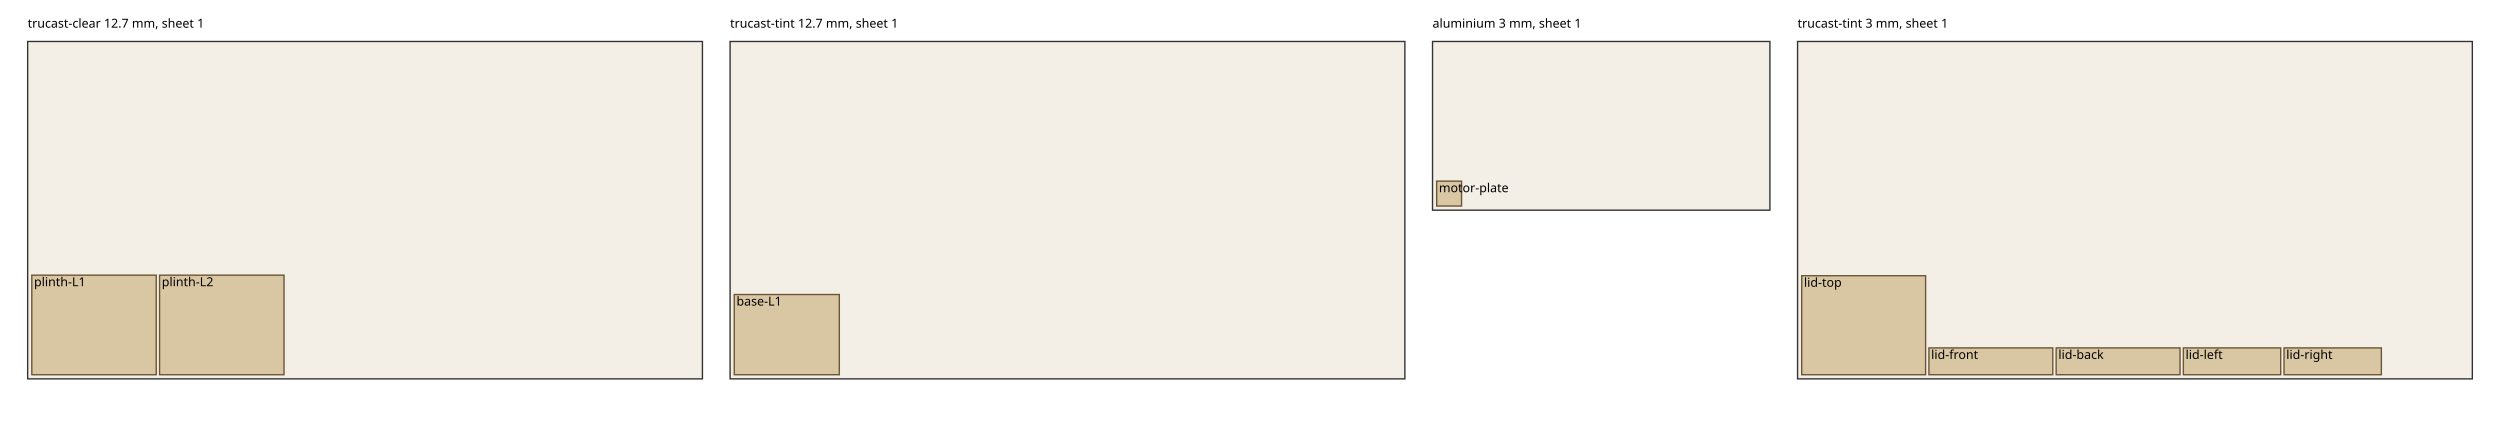
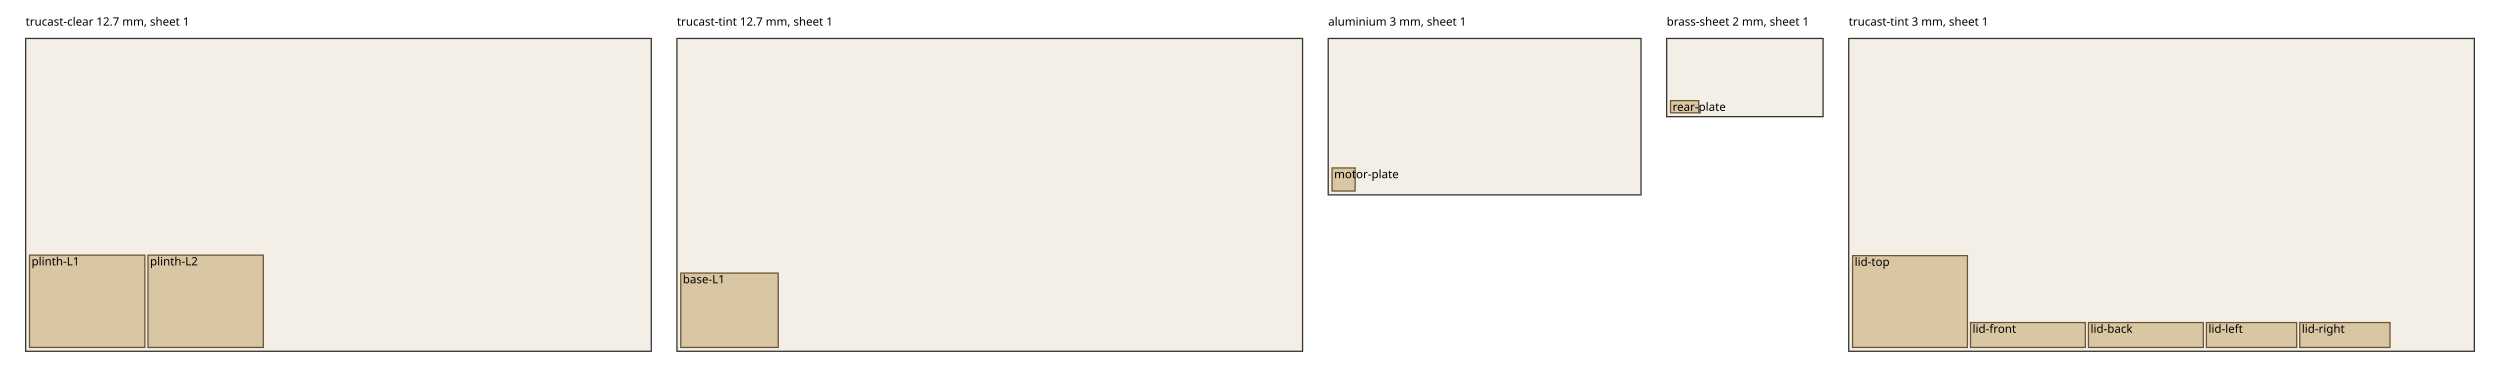
- <svg xmlns="http://www.w3.org/2000/svg" width="1808" height="304" font-family="sans-serif" font-size="9">
+ <svg xmlns="http://www.w3.org/2000/svg" width="1950" height="304" font-family="sans-serif" font-size="9">
  <rect x="20.0" y="30" width="488.0" height="244.0" fill="#f4efe6" stroke="#333" />
  <text x="20.0" y="20">trucast-clear 12.7 mm, sheet 1</text>
  <rect x="23.0" y="199.0" width="90.0" height="72.0" fill="#d9c7a3" stroke="#6b5532" />
  <text x="24.6" y="207.0">plinth-L1</text>
  <rect x="115.4" y="199.0" width="90.0" height="72.0" fill="#d9c7a3" stroke="#6b5532" />
  <text x="117.0" y="207.0">plinth-L2</text>
  <rect x="528.0" y="30" width="488.0" height="244.0" fill="#f4efe6" stroke="#333" />
  <text x="528.0" y="20">trucast-tint 12.7 mm, sheet 1</text>
  <rect x="531.0" y="213.0" width="76.0" height="58.0" fill="#d9c7a3" stroke="#6b5532" />
  <text x="532.6" y="221.0">base-L1</text>
  <rect x="1036.0" y="30" width="244.0" height="122.0" fill="#f4efe6" stroke="#333" />
  <text x="1036.0" y="20">aluminium 3 mm, sheet 1</text>
  <rect x="1039.0" y="131.0" width="18.0" height="18.0" fill="#d9c7a3" stroke="#6b5532" />
  <text x="1040.6" y="139.0">motor-plate</text>
-   <rect x="1300.0" y="30" width="488.0" height="244.0" fill="#f4efe6" stroke="#333" />
-   <text x="1300.0" y="20">trucast-tint 3 mm, sheet 1</text>
-   <rect x="1303.0" y="199.4" width="89.6" height="71.6" fill="#d9c7a3" stroke="#6b5532" />
-   <text x="1304.6" y="207.4">lid-top</text>
-   <rect x="1395.0" y="251.6" width="89.6" height="19.4" fill="#d9c7a3" stroke="#6b5532" />
-   <text x="1396.6" y="259.6">lid-front</text>
-   <rect x="1487.0" y="251.6" width="89.6" height="19.4" fill="#d9c7a3" stroke="#6b5532" />
-   <text x="1488.6" y="259.6">lid-back</text>
-   <rect x="1579.0" y="251.6" width="70.4" height="19.4" fill="#d9c7a3" stroke="#6b5532" />
-   <text x="1580.6" y="259.6">lid-left</text>
-   <rect x="1651.8" y="251.6" width="70.4" height="19.4" fill="#d9c7a3" stroke="#6b5532" />
-   <text x="1653.4" y="259.6">lid-right</text>
+   <rect x="1300.0" y="30" width="122.0" height="61.0" fill="#f4efe6" stroke="#333" />
+   <text x="1300.0" y="20">brass-sheet 2 mm, sheet 1</text>
+   <rect x="1303.0" y="78.5" width="22.0" height="9.5" fill="#d9c7a3" stroke="#6b5532" />
+   <text x="1304.6" y="86.5">rear-plate</text>
+   <rect x="1442.0" y="30" width="488.0" height="244.0" fill="#f4efe6" stroke="#333" />
+   <text x="1442.0" y="20">trucast-tint 3 mm, sheet 1</text>
+   <rect x="1445.0" y="199.4" width="89.6" height="71.6" fill="#d9c7a3" stroke="#6b5532" />
+   <text x="1446.6" y="207.4">lid-top</text>
+   <rect x="1537.0" y="251.6" width="89.6" height="19.4" fill="#d9c7a3" stroke="#6b5532" />
+   <text x="1538.6" y="259.6">lid-front</text>
+   <rect x="1629.0" y="251.6" width="89.6" height="19.4" fill="#d9c7a3" stroke="#6b5532" />
+   <text x="1630.6" y="259.6">lid-back</text>
+   <rect x="1721.0" y="251.6" width="70.4" height="19.4" fill="#d9c7a3" stroke="#6b5532" />
+   <text x="1722.6" y="259.6">lid-left</text>
+   <rect x="1793.8" y="251.6" width="70.4" height="19.4" fill="#d9c7a3" stroke="#6b5532" />
+   <text x="1795.4" y="259.6">lid-right</text>
</svg>
